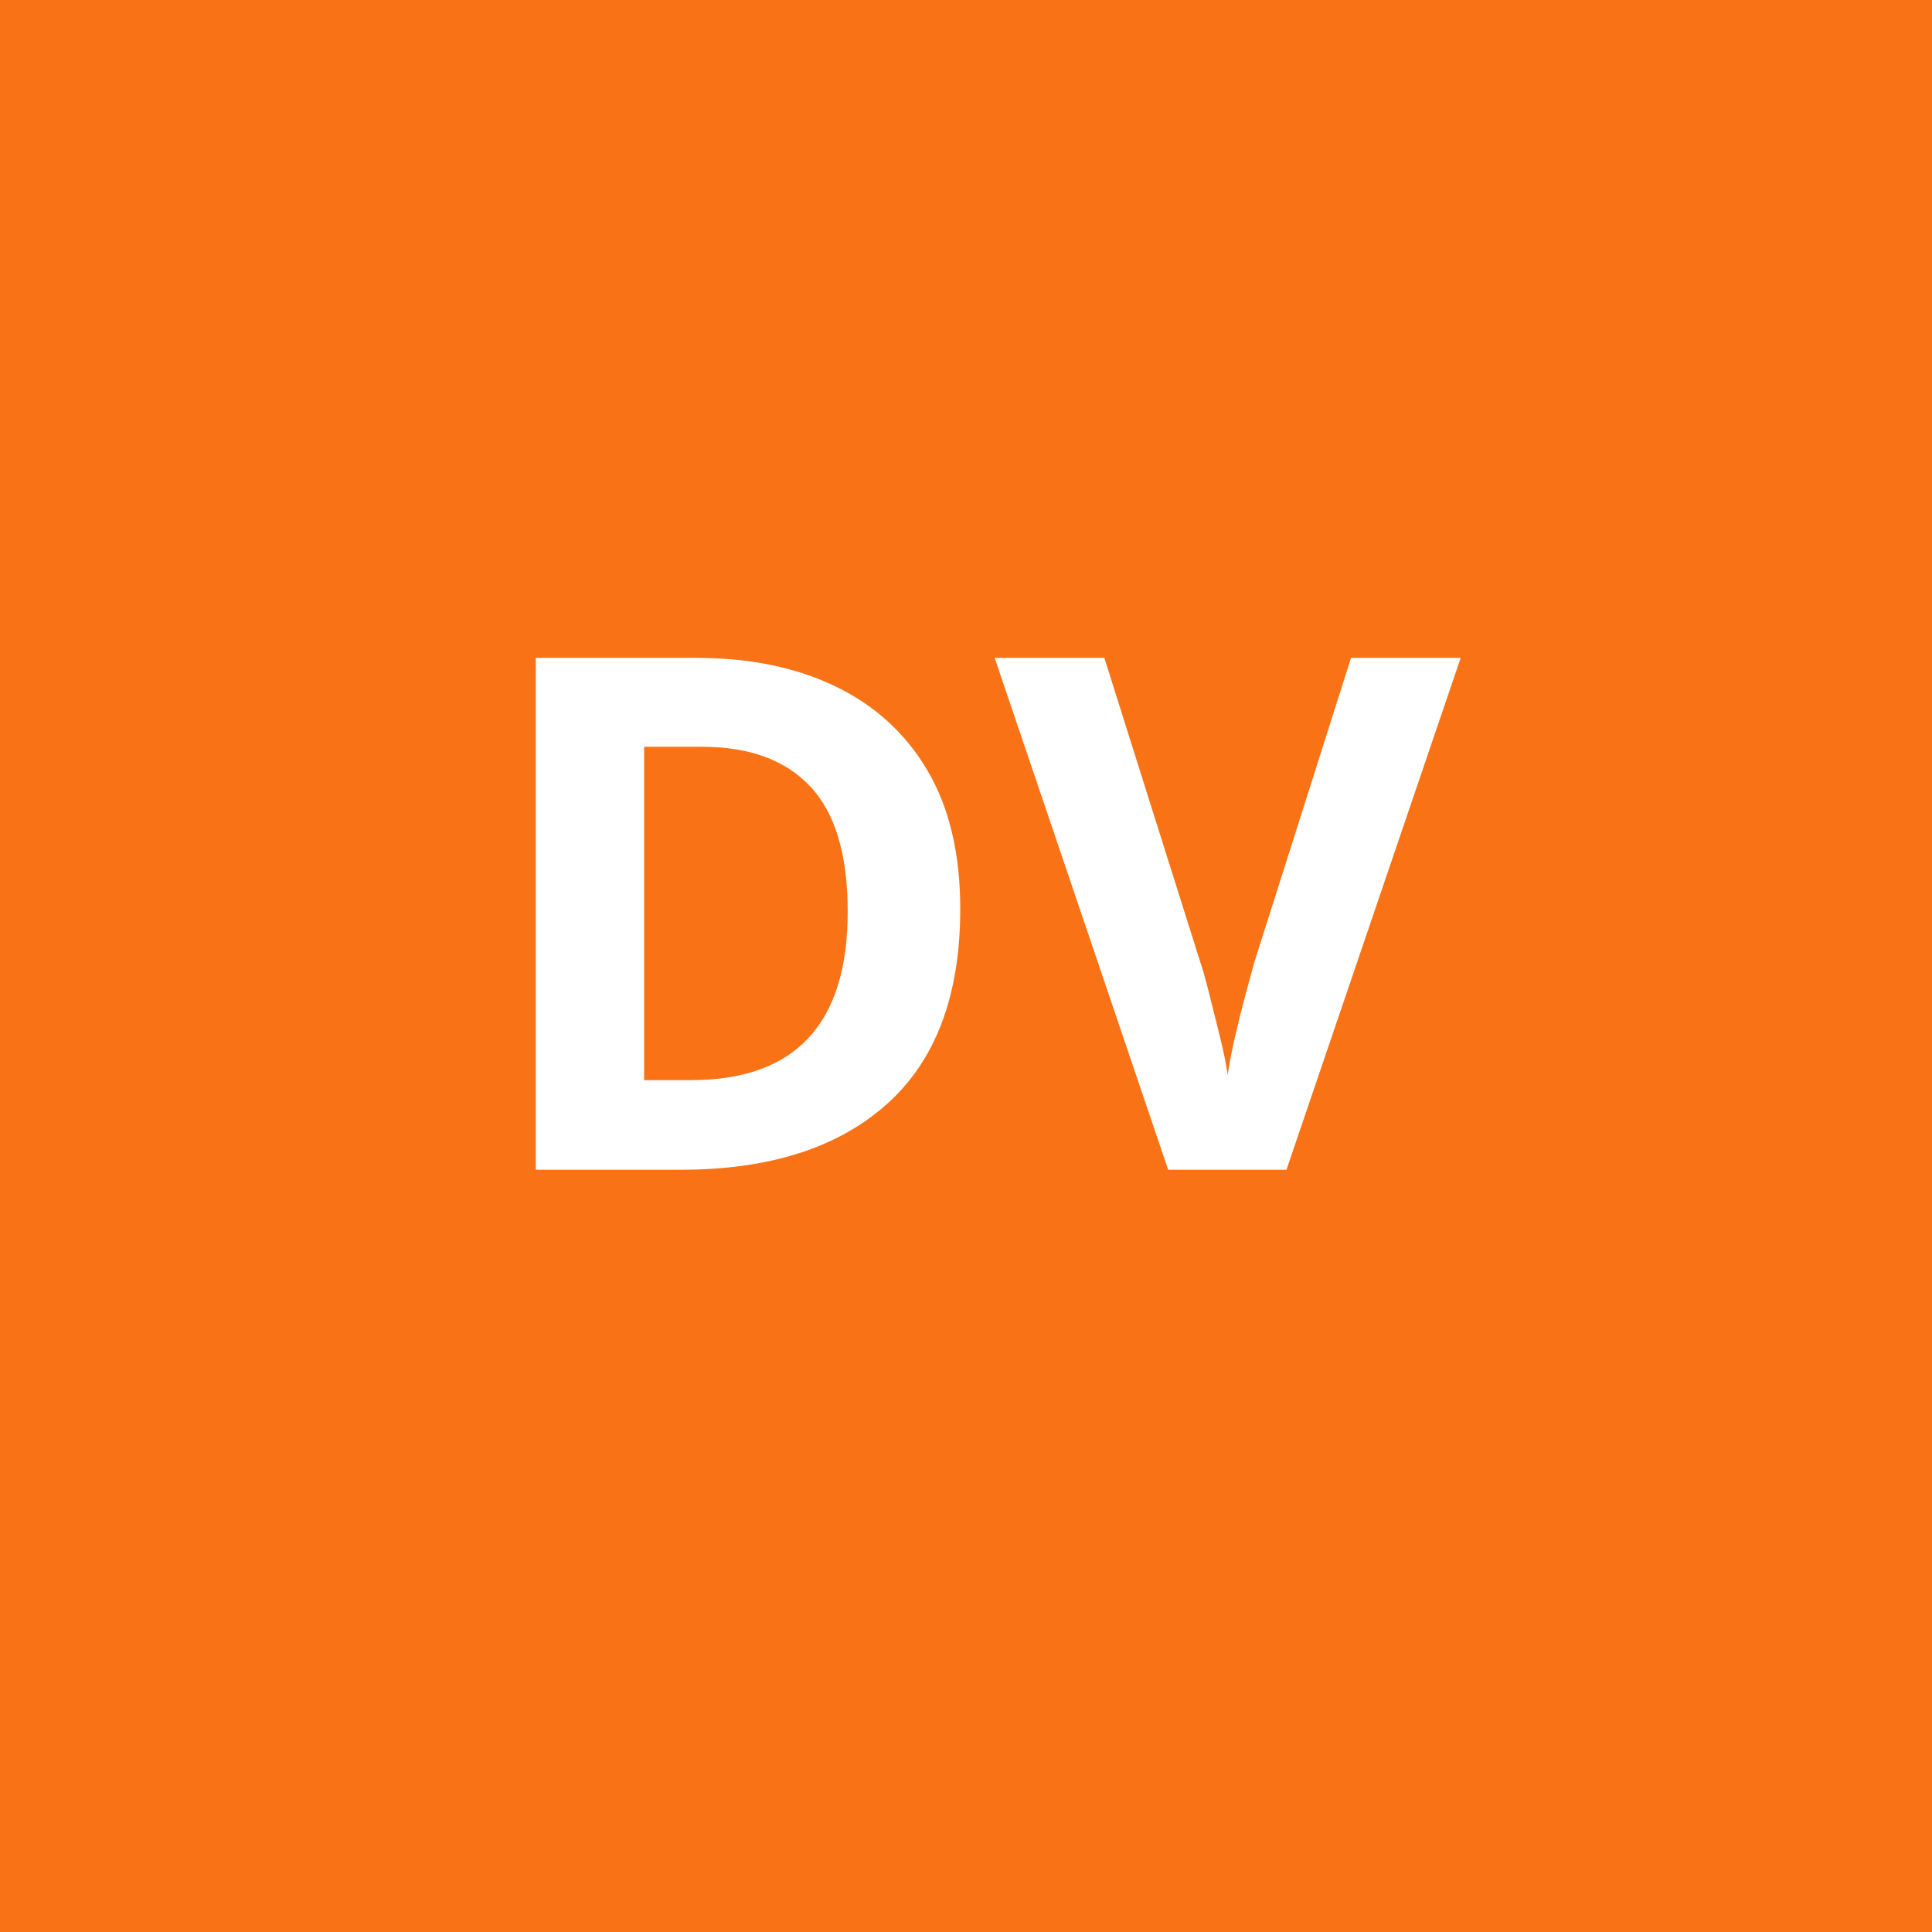
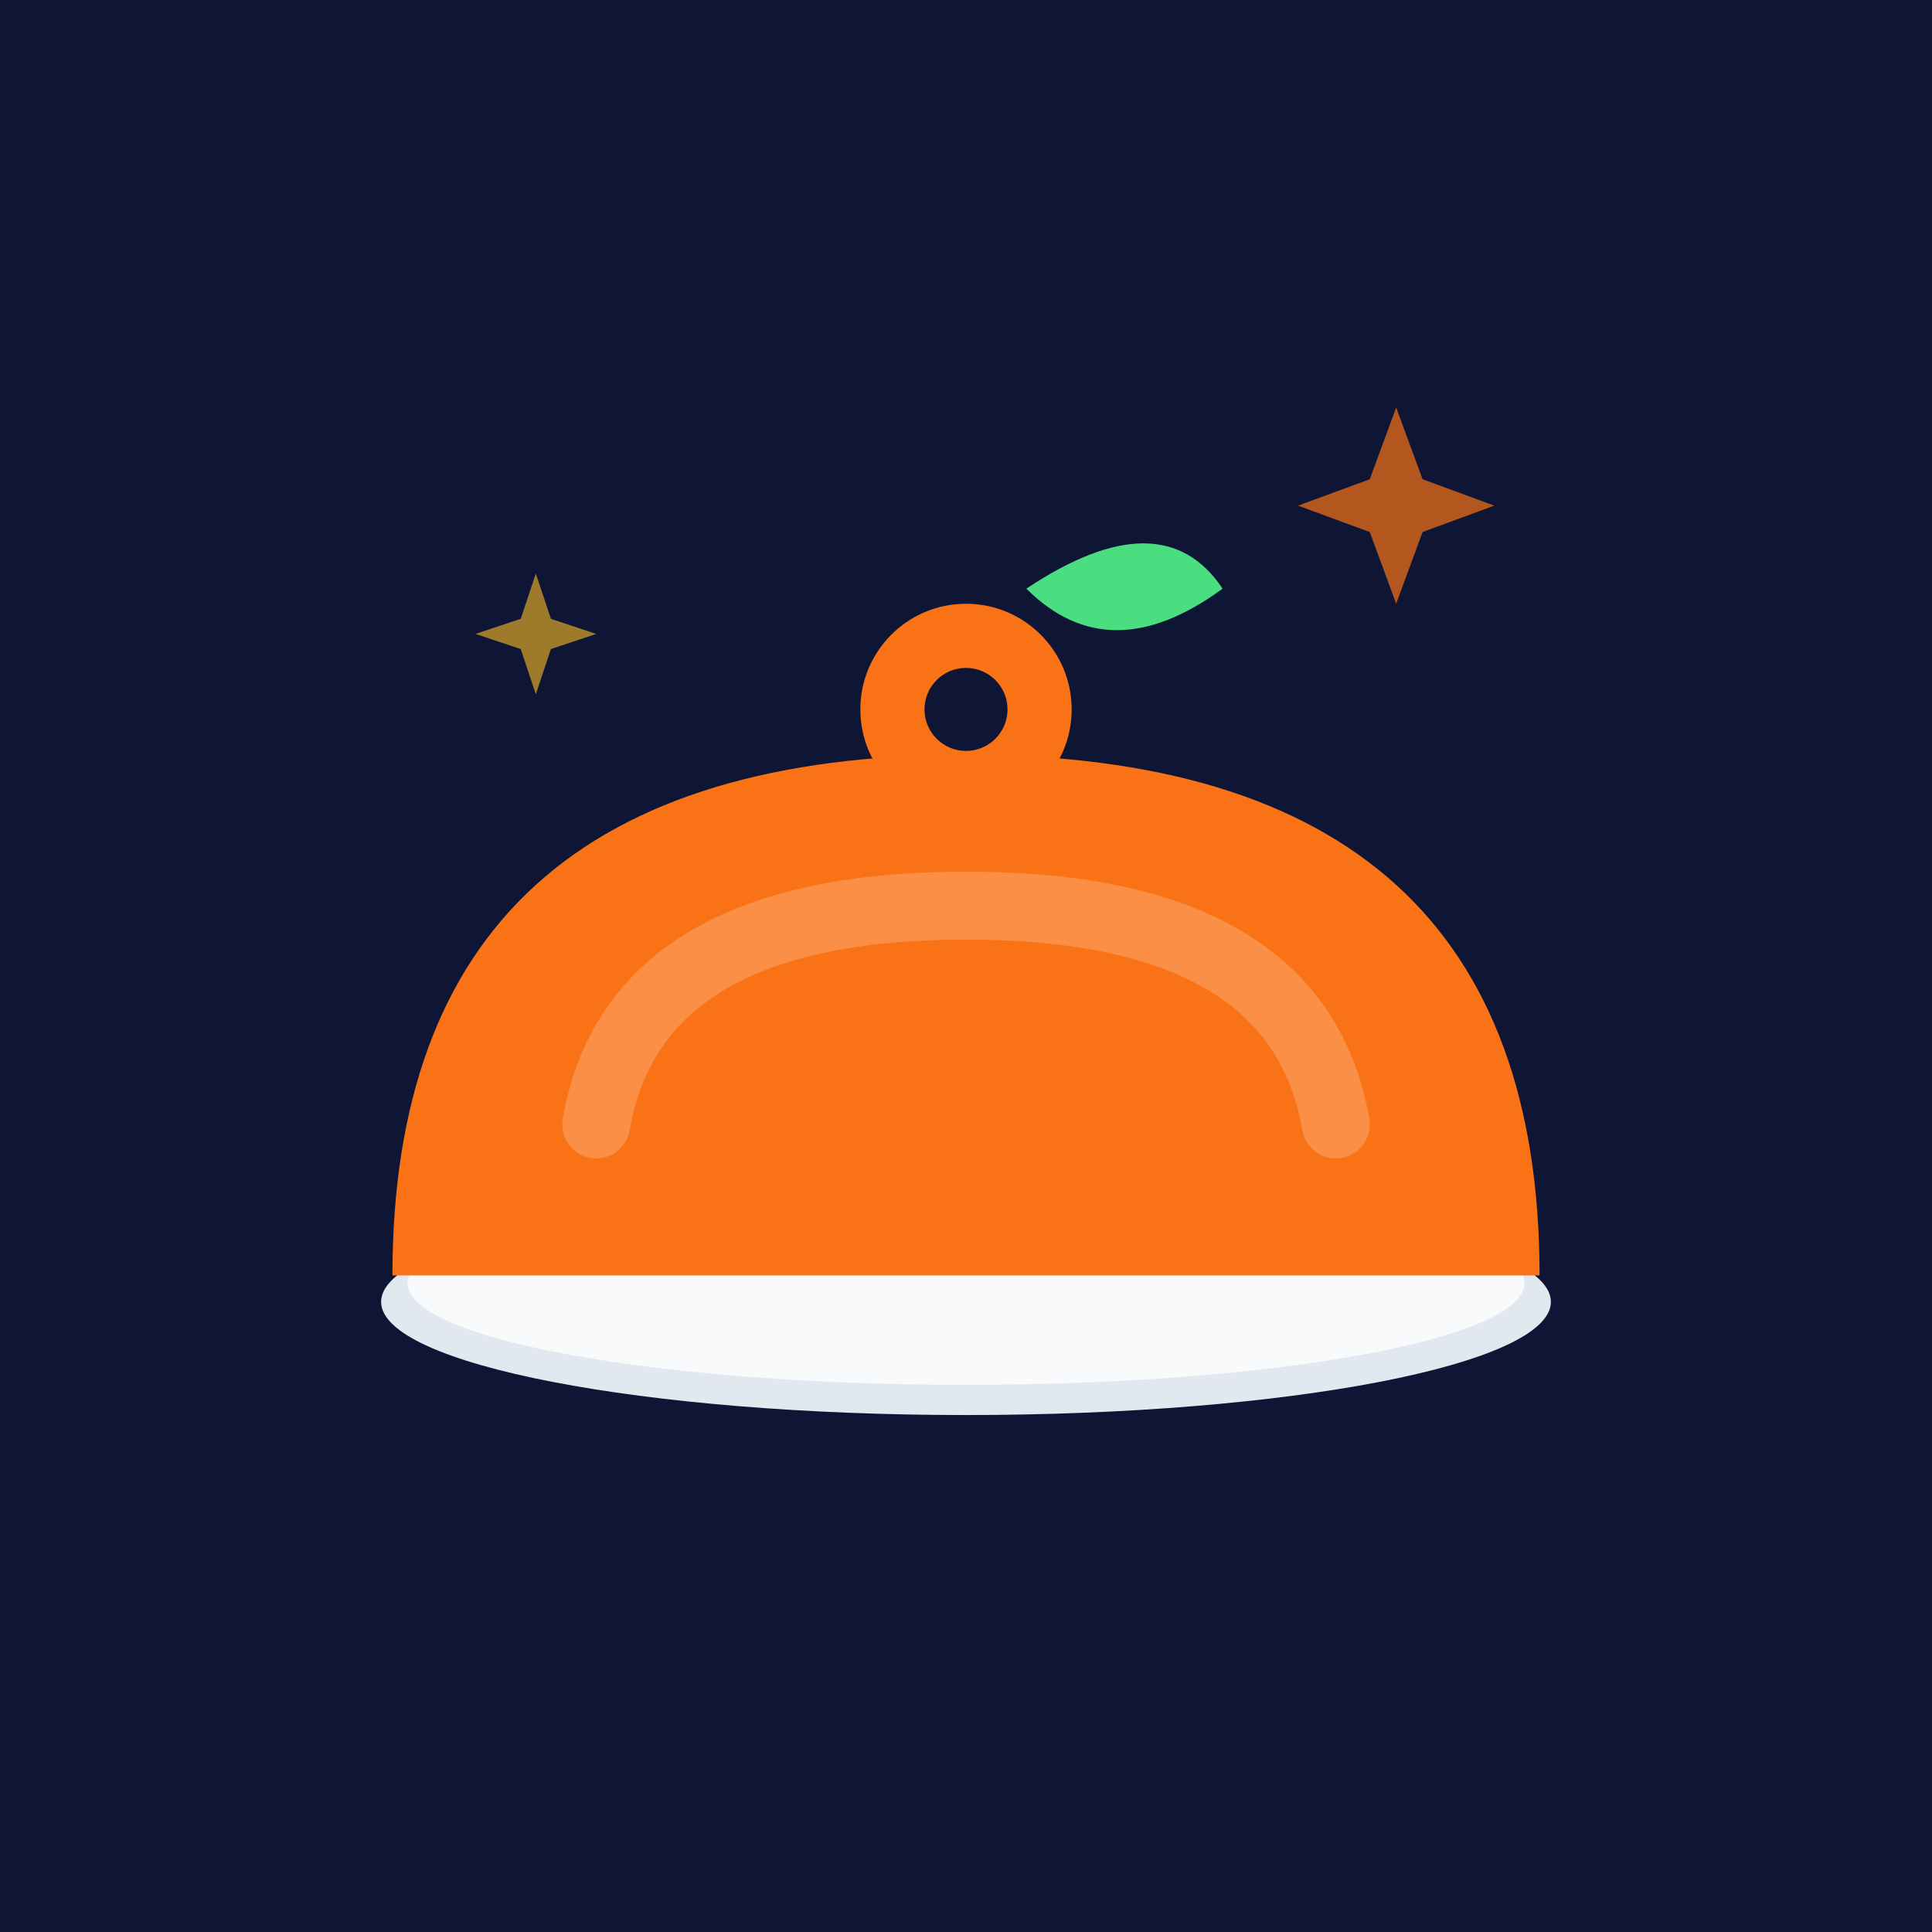
<svg xmlns="http://www.w3.org/2000/svg" width="512" height="512" viewBox="0 0 512 512">
-   <rect width="512" height="512" fill="#f97316" />
-   <text x="256" y="310" font-family="system-ui,sans-serif" font-weight="900" font-size="190" text-anchor="middle" fill="white">DV</text>
+   <rect width="512" height="512" fill="#0f1535" />
+   <ellipse cx="256" cy="345" rx="155" ry="30" fill="#e2e8f0" />
+   <ellipse cx="256" cy="340" rx="148" ry="27" fill="#f8fafc" />
+   <path d="M104 338 Q104 200 256 200 Q408 200 408 338 Z" fill="#f97316" />
+   <path d="M158 298 Q168 240 256 240 Q344 240 354 298" fill="none" stroke="rgba(255,255,255,0.2)" stroke-width="18" stroke-linecap="round" />
+   <line x1="256" y1="218" x2="256" y2="200" stroke="#f97316" stroke-width="20" />
+   <circle cx="256" cy="188" r="28" fill="#f97316" />
+   <circle cx="256" cy="188" r="11" fill="#0f1535" />
+   <path d="M272 156 Q308 132 324 156 Q294 178 272 156Z" fill="#4ade80" />
+   <path d="M370 108 l7 19 l19 7 l-19 7 l-7 19 l-7-19 l-19-7 l19-7Z" fill="#f97316" opacity="0.7" />
+   <path d="M142 152 l4 12 l12 4 l-12 4 l-4 12 l-4-12 l-12-4 l12-4Z" fill="#fbbf24" opacity="0.6" />
</svg>
